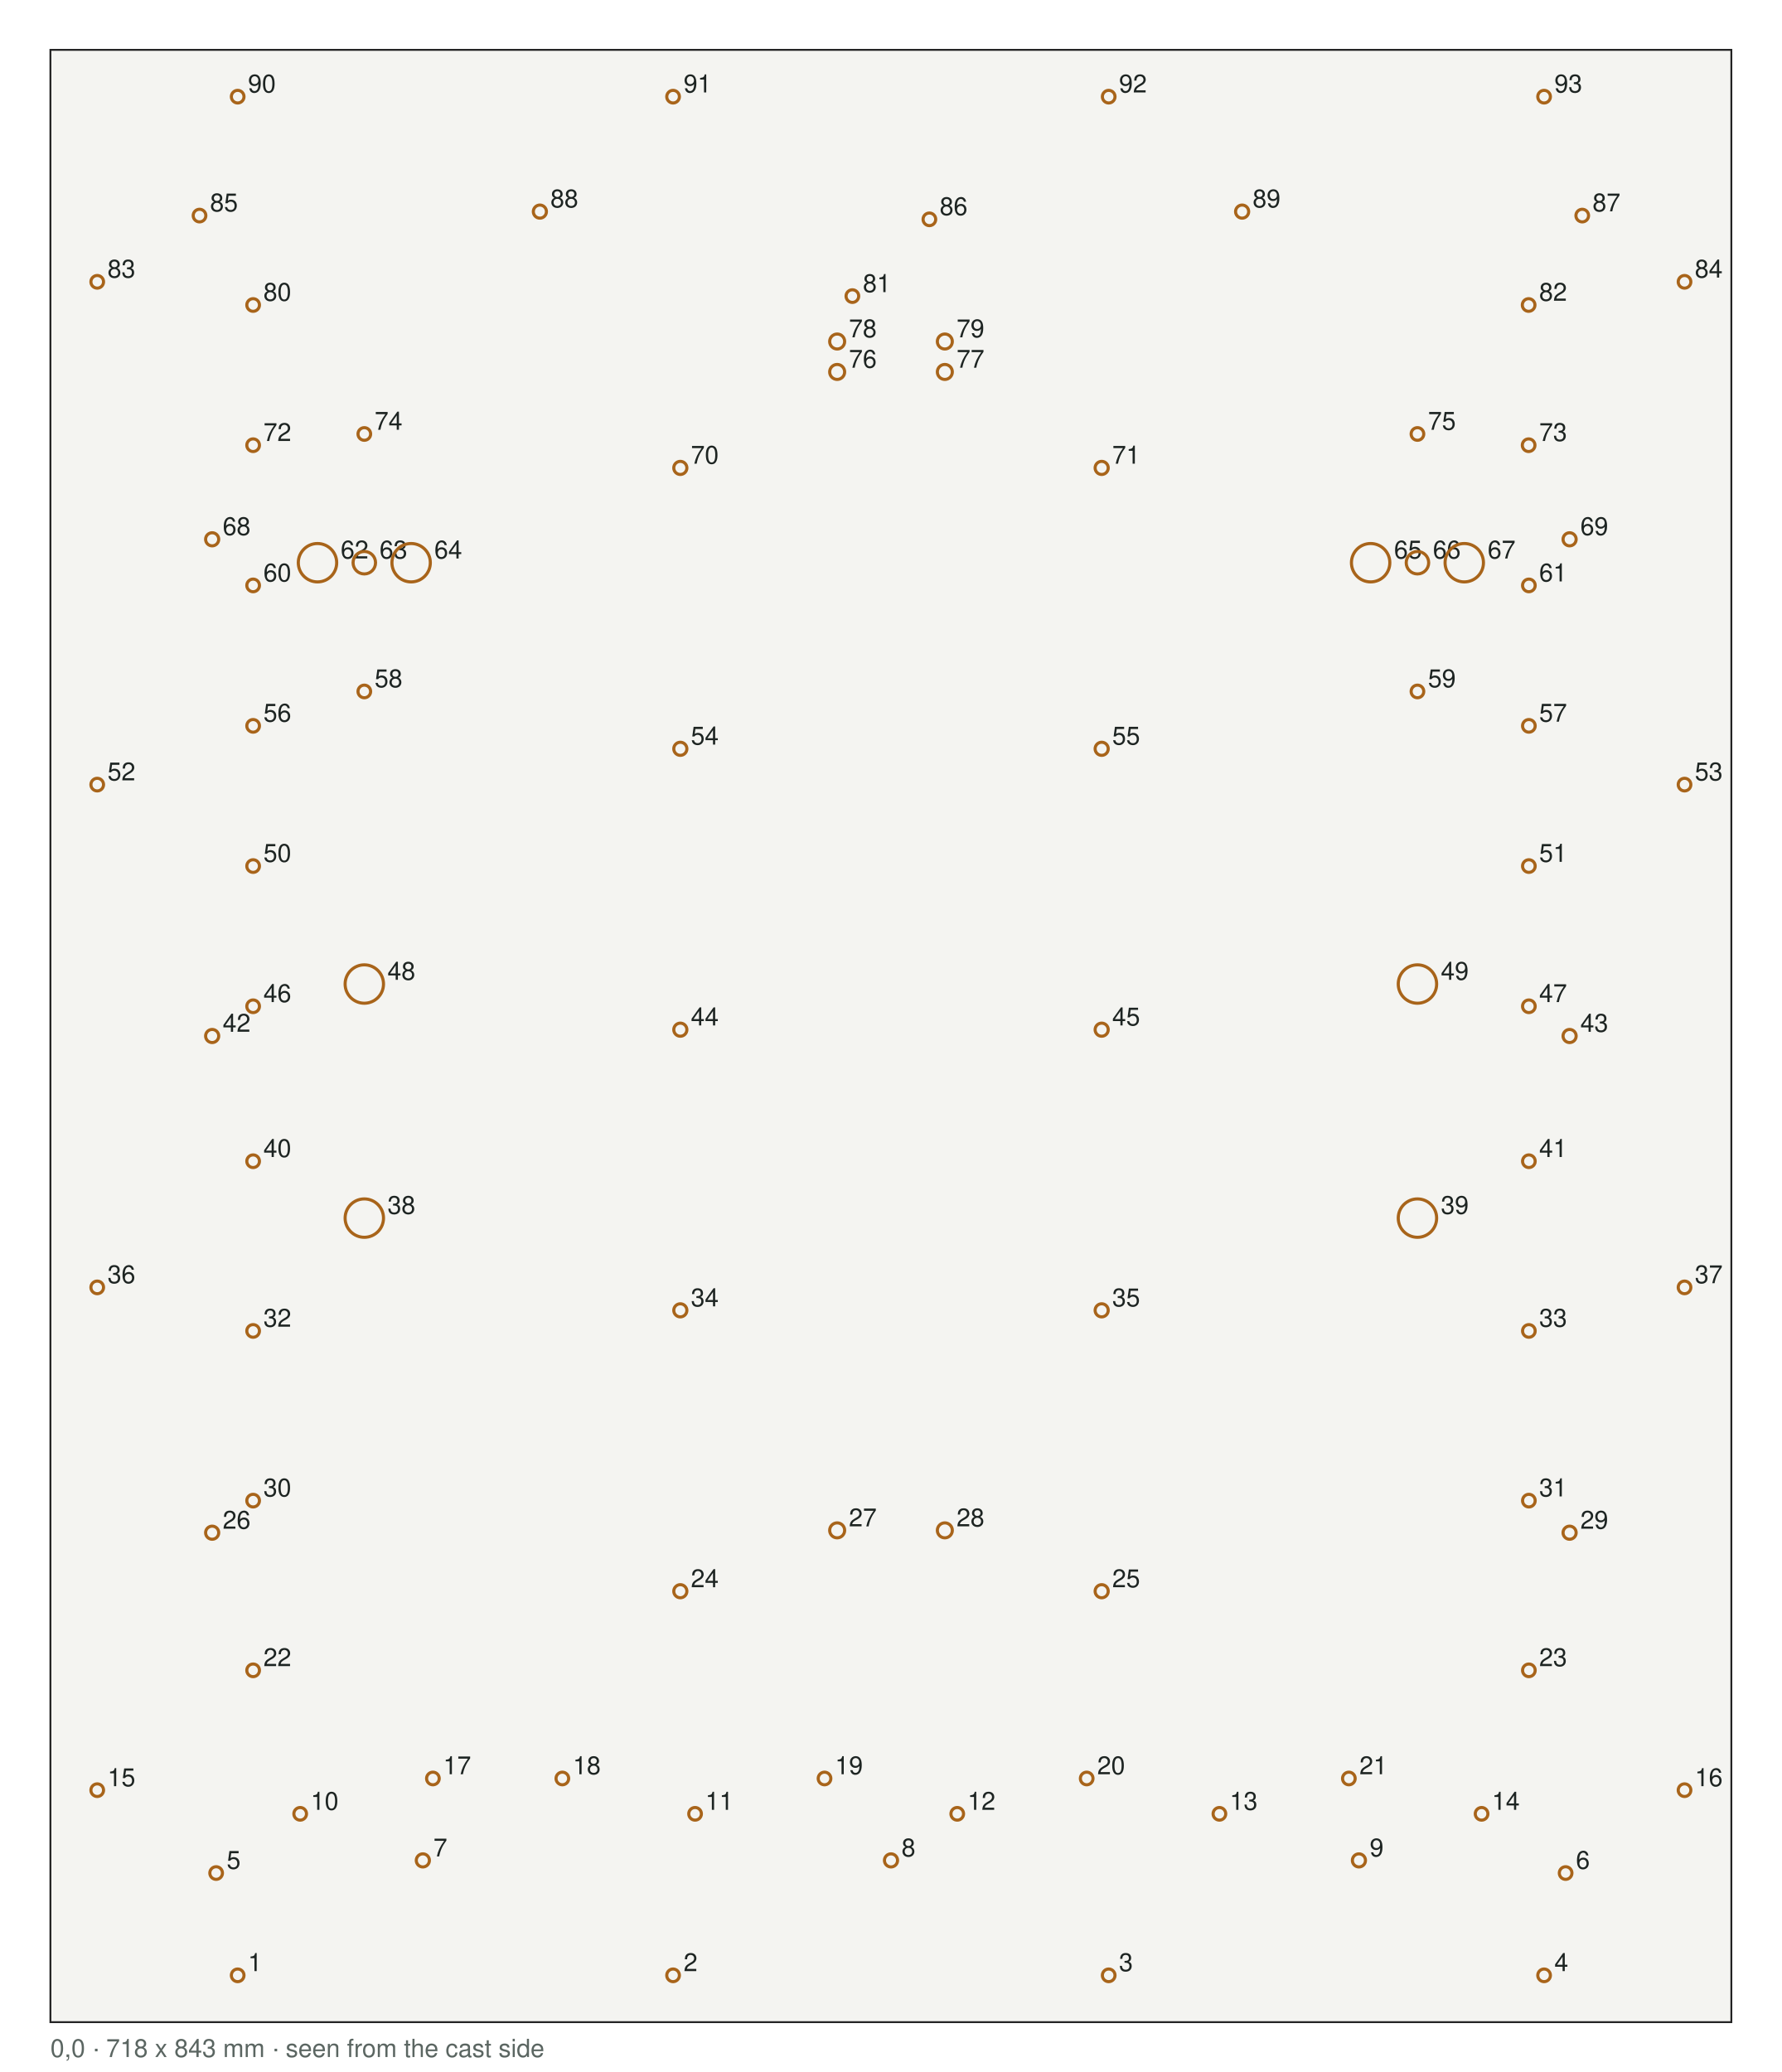
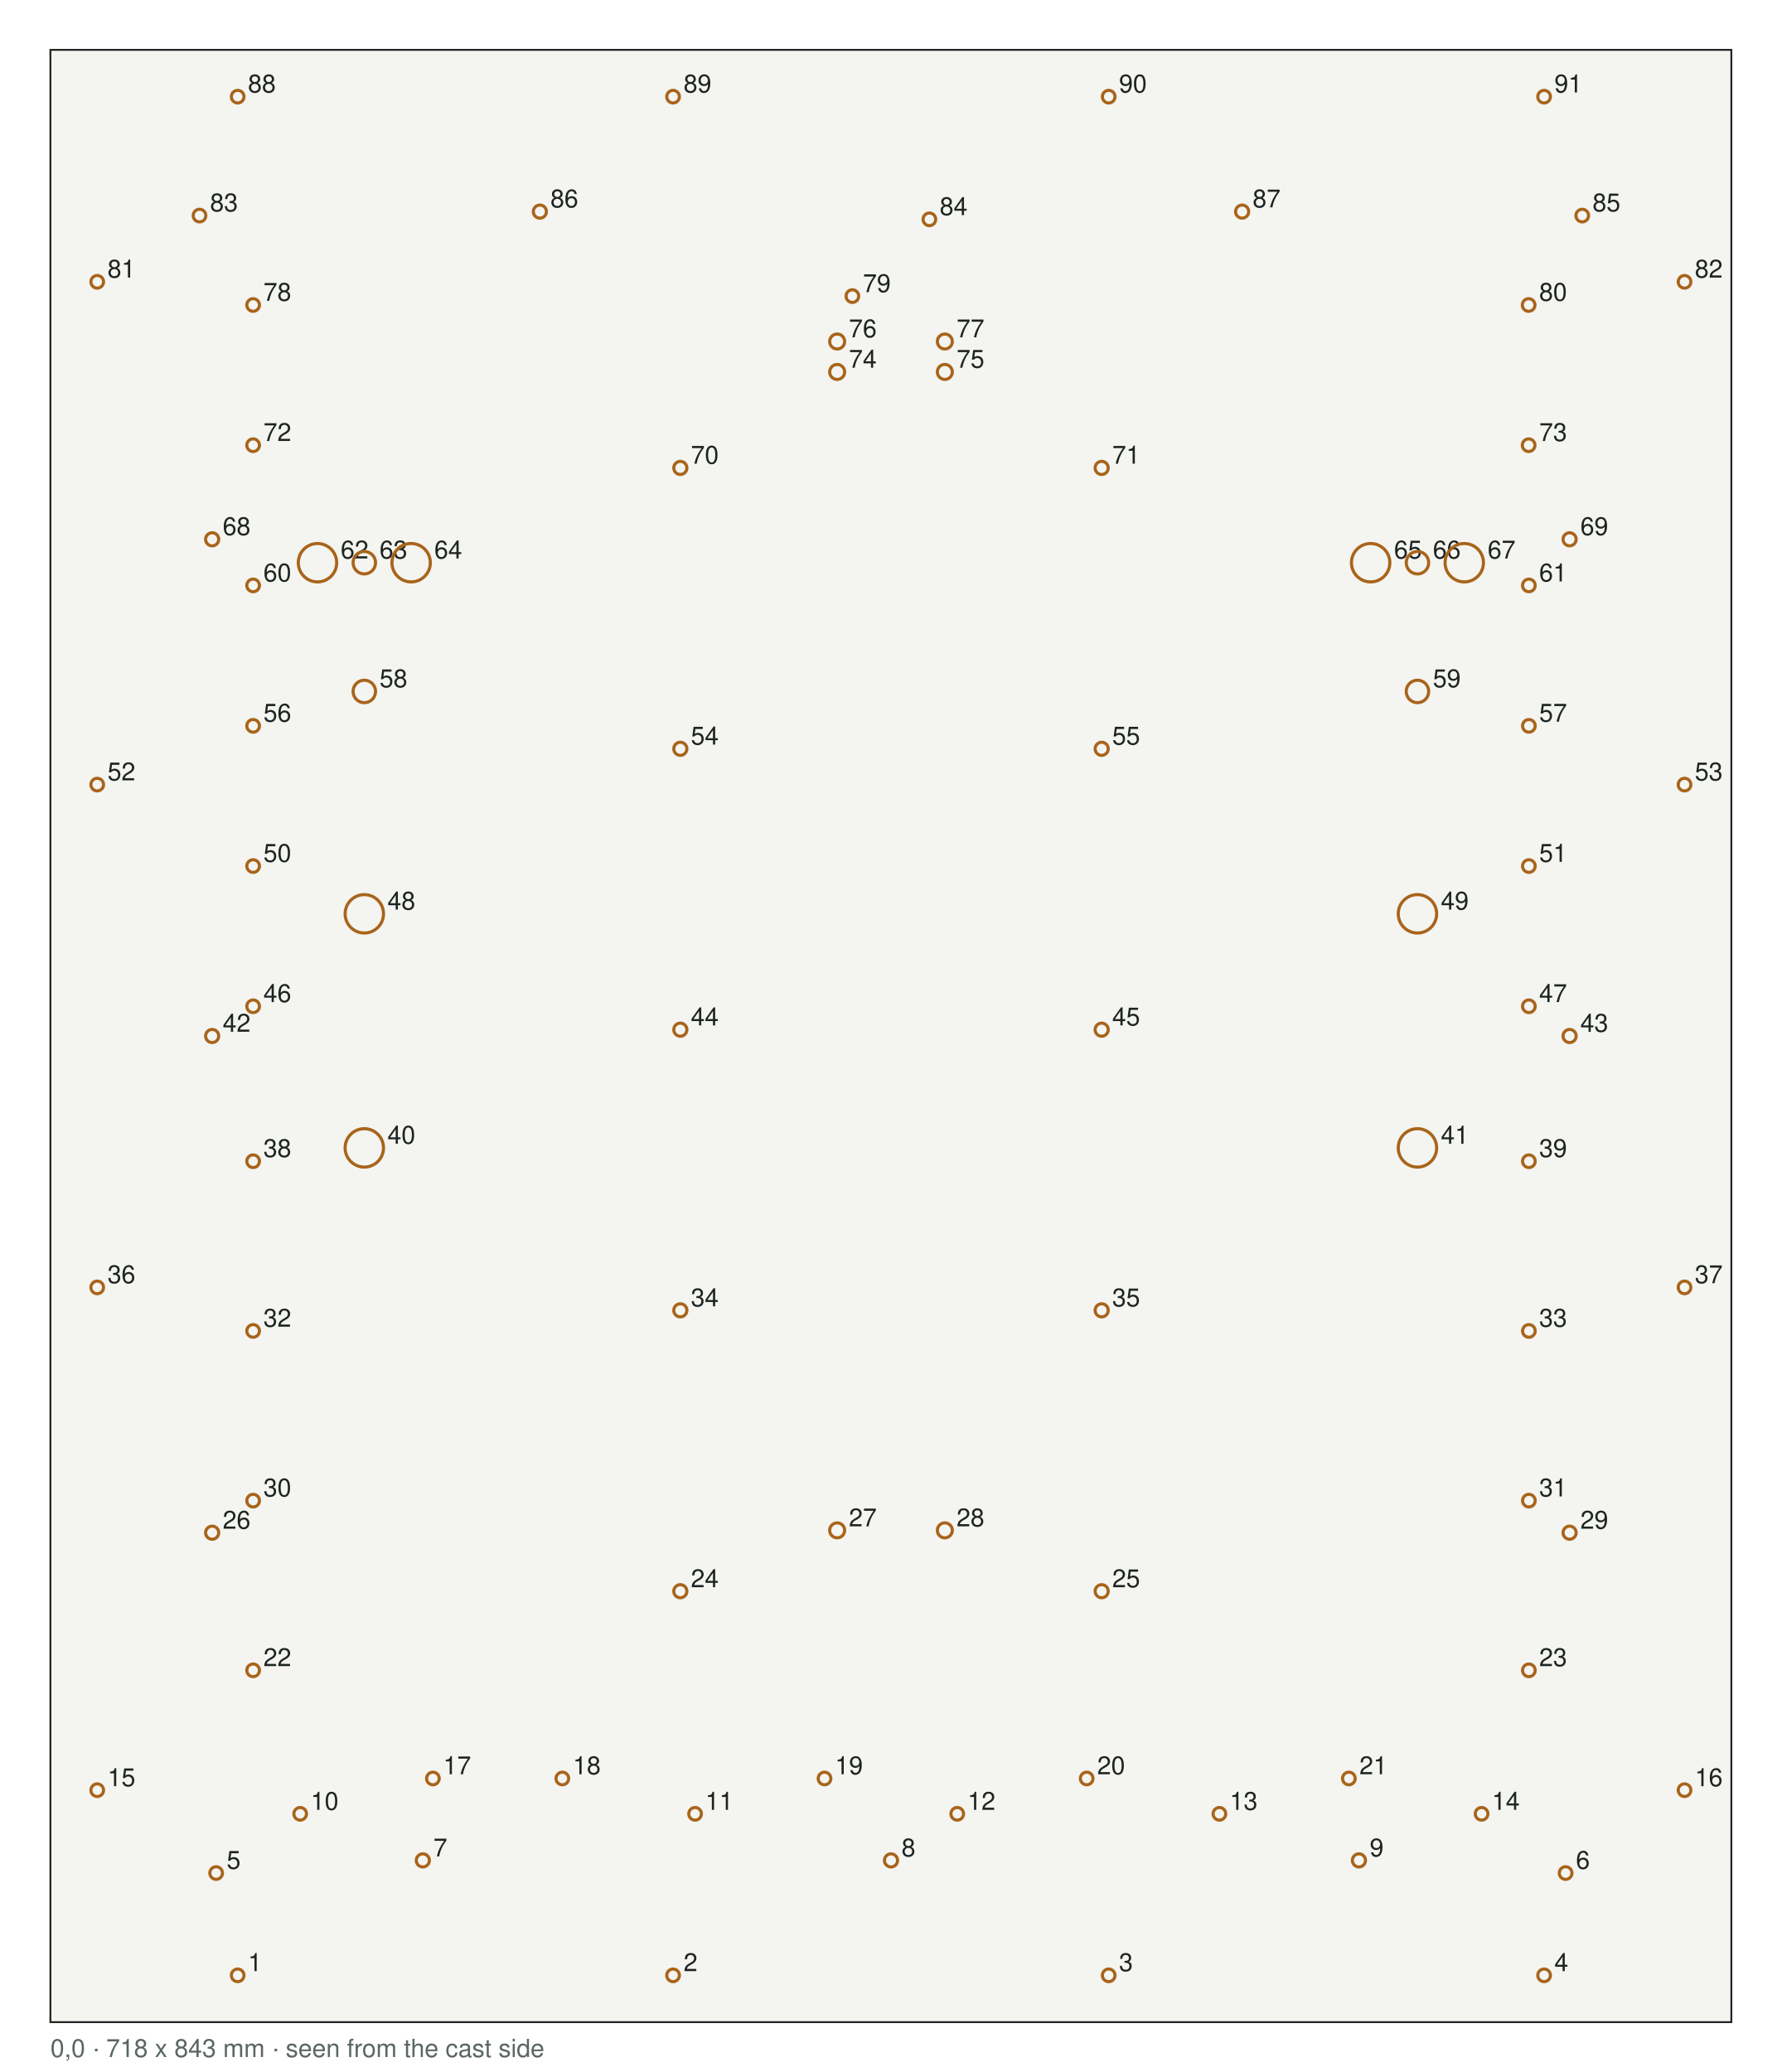
<svg xmlns="http://www.w3.org/2000/svg" viewBox="-21.3 -21.3 760.7 885.2" width="761mm" height="885mm" font-family="Helvetica, Arial, sans-serif">
  <polygon points="0.0,842.6 718.1,842.6 718.1,0.0 0.0,0.0" fill="#f4f4f1" stroke="#222" stroke-width="0.8" />
  <circle cx="80.0" cy="822.6" r="2.7" fill="none" stroke="#a8641a" stroke-width="1.33" />
  <text x="84.4" y="820.8" font-size="10.7" fill="#1d2422">1</text>
  <circle cx="266.0" cy="822.6" r="2.7" fill="none" stroke="#a8641a" stroke-width="1.33" />
  <text x="270.5" y="820.8" font-size="10.7" fill="#1d2422">2</text>
  <circle cx="452.1" cy="822.6" r="2.7" fill="none" stroke="#a8641a" stroke-width="1.33" />
  <text x="456.5" y="820.8" font-size="10.7" fill="#1d2422">3</text>
  <circle cx="638.1" cy="822.6" r="2.7" fill="none" stroke="#a8641a" stroke-width="1.33" />
  <text x="642.5" y="820.8" font-size="10.7" fill="#1d2422">4</text>
  <circle cx="70.8" cy="778.9" r="2.7" fill="none" stroke="#a8641a" stroke-width="1.33" />
  <text x="75.3" y="777.1" font-size="10.7" fill="#1d2422">5</text>
  <circle cx="647.3" cy="778.9" r="2.7" fill="none" stroke="#a8641a" stroke-width="1.33" />
  <text x="651.7" y="777.1" font-size="10.7" fill="#1d2422">6</text>
  <circle cx="159.1" cy="773.5" r="2.8" fill="none" stroke="#a8641a" stroke-width="1.33" />
  <text x="163.6" y="771.8" font-size="10.7" fill="#1d2422">7</text>
  <circle cx="359.1" cy="773.5" r="2.8" fill="none" stroke="#a8641a" stroke-width="1.33" />
  <text x="363.6" y="771.8" font-size="10.7" fill="#1d2422">8</text>
  <circle cx="559.0" cy="773.5" r="2.8" fill="none" stroke="#a8641a" stroke-width="1.33" />
  <text x="563.6" y="771.8" font-size="10.7" fill="#1d2422">9</text>
  <circle cx="106.7" cy="753.6" r="2.7" fill="none" stroke="#a8641a" stroke-width="1.33" />
  <text x="111.2" y="751.9" font-size="10.7" fill="#1d2422">10</text>
  <circle cx="275.4" cy="753.6" r="2.7" fill="none" stroke="#a8641a" stroke-width="1.33" />
  <text x="279.8" y="751.9" font-size="10.7" fill="#1d2422">11</text>
  <circle cx="387.4" cy="753.6" r="2.7" fill="none" stroke="#a8641a" stroke-width="1.33" />
  <text x="391.8" y="751.9" font-size="10.7" fill="#1d2422">12</text>
  <circle cx="499.4" cy="753.6" r="2.7" fill="none" stroke="#a8641a" stroke-width="1.33" />
  <text x="503.8" y="751.9" font-size="10.7" fill="#1d2422">13</text>
  <circle cx="611.4" cy="753.6" r="2.7" fill="none" stroke="#a8641a" stroke-width="1.33" />
  <text x="615.8" y="751.9" font-size="10.7" fill="#1d2422">14</text>
  <circle cx="20.0" cy="743.5" r="2.7" fill="none" stroke="#a8641a" stroke-width="1.33" />
  <text x="24.4" y="741.8" font-size="10.7" fill="#1d2422">15</text>
  <circle cx="698.1" cy="743.5" r="2.7" fill="none" stroke="#a8641a" stroke-width="1.33" />
  <text x="702.5" y="741.8" font-size="10.7" fill="#1d2422">16</text>
  <circle cx="163.4" cy="738.5" r="2.7" fill="none" stroke="#a8641a" stroke-width="1.33" />
  <text x="167.8" y="736.7" font-size="10.7" fill="#1d2422">17</text>
  <circle cx="218.7" cy="738.5" r="2.7" fill="none" stroke="#a8641a" stroke-width="1.33" />
  <text x="223.2" y="736.7" font-size="10.7" fill="#1d2422">18</text>
  <circle cx="330.7" cy="738.5" r="2.7" fill="none" stroke="#a8641a" stroke-width="1.33" />
  <text x="335.2" y="736.7" font-size="10.7" fill="#1d2422">19</text>
  <circle cx="442.7" cy="738.5" r="2.7" fill="none" stroke="#a8641a" stroke-width="1.33" />
  <text x="447.2" y="736.7" font-size="10.7" fill="#1d2422">20</text>
  <circle cx="554.7" cy="738.5" r="2.7" fill="none" stroke="#a8641a" stroke-width="1.33" />
  <text x="559.2" y="736.7" font-size="10.7" fill="#1d2422">21</text>
  <circle cx="86.6" cy="692.3" r="2.7" fill="none" stroke="#a8641a" stroke-width="1.33" />
  <text x="91.0" y="690.5" font-size="10.7" fill="#1d2422">22</text>
  <circle cx="631.6" cy="692.3" r="2.7" fill="none" stroke="#a8641a" stroke-width="1.33" />
  <text x="636.0" y="690.5" font-size="10.7" fill="#1d2422">23</text>
  <circle cx="269.1" cy="658.5" r="2.8" fill="none" stroke="#a8641a" stroke-width="1.33" />
  <text x="273.6" y="656.8" font-size="10.7" fill="#1d2422">24</text>
  <circle cx="449.1" cy="658.5" r="2.8" fill="none" stroke="#a8641a" stroke-width="1.33" />
  <text x="453.6" y="656.8" font-size="10.7" fill="#1d2422">25</text>
  <circle cx="69.1" cy="633.5" r="2.8" fill="none" stroke="#a8641a" stroke-width="1.33" />
  <text x="73.6" y="631.8" font-size="10.7" fill="#1d2422">26</text>
  <circle cx="336.1" cy="632.5" r="3.2" fill="none" stroke="#a8641a" stroke-width="1.33" />
  <text x="341.1" y="630.8" font-size="10.7" fill="#1d2422">27</text>
  <circle cx="382.1" cy="632.5" r="3.2" fill="none" stroke="#a8641a" stroke-width="1.33" />
  <text x="387.1" y="630.8" font-size="10.7" fill="#1d2422">28</text>
  <circle cx="649.0" cy="633.5" r="2.8" fill="none" stroke="#a8641a" stroke-width="1.33" />
  <text x="653.6" y="631.8" font-size="10.7" fill="#1d2422">29</text>
  <circle cx="86.6" cy="619.8" r="2.7" fill="none" stroke="#a8641a" stroke-width="1.33" />
  <text x="91.0" y="618.0" font-size="10.7" fill="#1d2422">30</text>
  <circle cx="631.6" cy="619.8" r="2.7" fill="none" stroke="#a8641a" stroke-width="1.33" />
  <text x="636.0" y="618.0" font-size="10.7" fill="#1d2422">31</text>
  <circle cx="86.6" cy="547.3" r="2.7" fill="none" stroke="#a8641a" stroke-width="1.33" />
  <text x="91.0" y="545.5" font-size="10.7" fill="#1d2422">32</text>
  <circle cx="631.6" cy="547.3" r="2.7" fill="none" stroke="#a8641a" stroke-width="1.33" />
  <text x="636.0" y="545.5" font-size="10.7" fill="#1d2422">33</text>
  <circle cx="269.1" cy="538.5" r="2.8" fill="none" stroke="#a8641a" stroke-width="1.33" />
  <text x="273.6" y="536.8" font-size="10.7" fill="#1d2422">34</text>
  <circle cx="449.1" cy="538.5" r="2.8" fill="none" stroke="#a8641a" stroke-width="1.33" />
  <text x="453.6" y="536.8" font-size="10.7" fill="#1d2422">35</text>
  <circle cx="20.0" cy="528.7" r="2.7" fill="none" stroke="#a8641a" stroke-width="1.33" />
  <text x="24.4" y="526.9" font-size="10.7" fill="#1d2422">36</text>
  <circle cx="698.1" cy="528.7" r="2.7" fill="none" stroke="#a8641a" stroke-width="1.33" />
  <text x="702.5" y="526.9" font-size="10.7" fill="#1d2422">37</text>
-   <circle cx="134.1" cy="499.1" r="8.2" fill="none" stroke="#a8641a" stroke-width="1.33" />
-   <text x="144.0" y="497.3" font-size="10.7" fill="#1d2422">38</text>
-   <circle cx="584.0" cy="499.1" r="8.2" fill="none" stroke="#a8641a" stroke-width="1.33" />
-   <text x="594.0" y="497.3" font-size="10.7" fill="#1d2422">39</text>
  <circle cx="86.6" cy="474.8" r="2.7" fill="none" stroke="#a8641a" stroke-width="1.33" />
-   <text x="91.0" y="473.0" font-size="10.7" fill="#1d2422">40</text>
+   <text x="91.0" y="473.0" font-size="10.7" fill="#1d2422">38</text>
  <circle cx="631.6" cy="474.8" r="2.7" fill="none" stroke="#a8641a" stroke-width="1.33" />
-   <text x="636.0" y="473.0" font-size="10.7" fill="#1d2422">41</text>
+   <text x="636.0" y="473.0" font-size="10.7" fill="#1d2422">39</text>
+   <circle cx="134.1" cy="469.1" r="8.2" fill="none" stroke="#a8641a" stroke-width="1.33" />
+   <text x="144.0" y="467.3" font-size="10.7" fill="#1d2422">40</text>
+   <circle cx="584.0" cy="469.1" r="8.2" fill="none" stroke="#a8641a" stroke-width="1.33" />
+   <text x="594.0" y="467.3" font-size="10.7" fill="#1d2422">41</text>
  <circle cx="69.1" cy="421.3" r="2.8" fill="none" stroke="#a8641a" stroke-width="1.33" />
  <text x="73.6" y="419.5" font-size="10.7" fill="#1d2422">42</text>
  <circle cx="649.0" cy="421.3" r="2.8" fill="none" stroke="#a8641a" stroke-width="1.33" />
  <text x="653.6" y="419.5" font-size="10.7" fill="#1d2422">43</text>
  <circle cx="269.1" cy="418.6" r="2.8" fill="none" stroke="#a8641a" stroke-width="1.33" />
  <text x="273.6" y="416.8" font-size="10.7" fill="#1d2422">44</text>
  <circle cx="449.1" cy="418.6" r="2.8" fill="none" stroke="#a8641a" stroke-width="1.33" />
  <text x="453.6" y="416.8" font-size="10.7" fill="#1d2422">45</text>
  <circle cx="86.6" cy="408.6" r="2.7" fill="none" stroke="#a8641a" stroke-width="1.33" />
  <text x="91.0" y="406.8" font-size="10.7" fill="#1d2422">46</text>
  <circle cx="631.6" cy="408.6" r="2.7" fill="none" stroke="#a8641a" stroke-width="1.33" />
  <text x="636.0" y="406.8" font-size="10.7" fill="#1d2422">47</text>
-   <circle cx="134.1" cy="399.1" r="8.2" fill="none" stroke="#a8641a" stroke-width="1.33" />
-   <text x="144.0" y="397.3" font-size="10.7" fill="#1d2422">48</text>
-   <circle cx="584.0" cy="399.1" r="8.2" fill="none" stroke="#a8641a" stroke-width="1.33" />
-   <text x="594.0" y="397.3" font-size="10.7" fill="#1d2422">49</text>
+   <circle cx="134.1" cy="369.1" r="8.2" fill="none" stroke="#a8641a" stroke-width="1.33" />
+   <text x="144.0" y="367.3" font-size="10.7" fill="#1d2422">48</text>
+   <circle cx="584.0" cy="369.1" r="8.2" fill="none" stroke="#a8641a" stroke-width="1.33" />
+   <text x="594.0" y="367.3" font-size="10.7" fill="#1d2422">49</text>
  <circle cx="86.6" cy="348.7" r="2.7" fill="none" stroke="#a8641a" stroke-width="1.33" />
  <text x="91.0" y="346.9" font-size="10.7" fill="#1d2422">50</text>
  <circle cx="631.6" cy="348.7" r="2.7" fill="none" stroke="#a8641a" stroke-width="1.33" />
  <text x="636.0" y="346.9" font-size="10.7" fill="#1d2422">51</text>
  <circle cx="20.0" cy="313.9" r="2.7" fill="none" stroke="#a8641a" stroke-width="1.33" />
  <text x="24.4" y="312.1" font-size="10.7" fill="#1d2422">52</text>
  <circle cx="698.1" cy="313.9" r="2.7" fill="none" stroke="#a8641a" stroke-width="1.33" />
  <text x="702.5" y="312.1" font-size="10.7" fill="#1d2422">53</text>
  <circle cx="269.1" cy="298.6" r="2.8" fill="none" stroke="#a8641a" stroke-width="1.33" />
  <text x="273.6" y="296.8" font-size="10.7" fill="#1d2422">54</text>
  <circle cx="449.1" cy="298.6" r="2.8" fill="none" stroke="#a8641a" stroke-width="1.33" />
  <text x="453.6" y="296.8" font-size="10.7" fill="#1d2422">55</text>
  <circle cx="86.6" cy="288.8" r="2.7" fill="none" stroke="#a8641a" stroke-width="1.33" />
  <text x="91.0" y="287.0" font-size="10.7" fill="#1d2422">56</text>
  <circle cx="631.6" cy="288.8" r="2.7" fill="none" stroke="#a8641a" stroke-width="1.33" />
  <text x="636.0" y="287.0" font-size="10.7" fill="#1d2422">57</text>
-   <circle cx="134.1" cy="274.1" r="2.7" fill="none" stroke="#a8641a" stroke-width="1.33" />
-   <text x="138.5" y="272.3" font-size="10.7" fill="#1d2422">58</text>
-   <circle cx="584.0" cy="274.1" r="2.7" fill="none" stroke="#a8641a" stroke-width="1.33" />
-   <text x="588.5" y="272.3" font-size="10.7" fill="#1d2422">59</text>
+   <circle cx="134.1" cy="274.1" r="4.8" fill="none" stroke="#a8641a" stroke-width="1.33" />
+   <text x="140.6" y="272.3" font-size="10.7" fill="#1d2422">58</text>
+   <circle cx="584.0" cy="274.1" r="4.8" fill="none" stroke="#a8641a" stroke-width="1.33" />
+   <text x="590.6" y="272.3" font-size="10.7" fill="#1d2422">59</text>
  <circle cx="86.6" cy="228.8" r="2.7" fill="none" stroke="#a8641a" stroke-width="1.33" />
  <text x="91.0" y="227.1" font-size="10.7" fill="#1d2422">60</text>
  <circle cx="631.6" cy="228.8" r="2.7" fill="none" stroke="#a8641a" stroke-width="1.33" />
  <text x="636.0" y="227.1" font-size="10.7" fill="#1d2422">61</text>
  <circle cx="114.1" cy="219.1" r="8.2" fill="none" stroke="#a8641a" stroke-width="1.33" />
  <text x="124.0" y="217.3" font-size="10.7" fill="#1d2422">62</text>
  <circle cx="134.1" cy="219.1" r="4.8" fill="none" stroke="#a8641a" stroke-width="1.33" />
  <text x="140.6" y="217.3" font-size="10.7" fill="#1d2422">63</text>
  <circle cx="154.1" cy="219.1" r="8.2" fill="none" stroke="#a8641a" stroke-width="1.33" />
  <text x="164.0" y="217.3" font-size="10.7" fill="#1d2422">64</text>
  <circle cx="564.0" cy="219.1" r="8.2" fill="none" stroke="#a8641a" stroke-width="1.33" />
  <text x="574.0" y="217.3" font-size="10.7" fill="#1d2422">65</text>
  <circle cx="584.0" cy="219.1" r="4.8" fill="none" stroke="#a8641a" stroke-width="1.33" />
  <text x="590.6" y="217.3" font-size="10.7" fill="#1d2422">66</text>
  <circle cx="604.0" cy="219.1" r="8.2" fill="none" stroke="#a8641a" stroke-width="1.33" />
  <text x="614.0" y="217.3" font-size="10.7" fill="#1d2422">67</text>
  <circle cx="69.1" cy="209.1" r="2.8" fill="none" stroke="#a8641a" stroke-width="1.33" />
  <text x="73.6" y="207.3" font-size="10.7" fill="#1d2422">68</text>
  <circle cx="649.0" cy="209.1" r="2.8" fill="none" stroke="#a8641a" stroke-width="1.33" />
  <text x="653.6" y="207.3" font-size="10.7" fill="#1d2422">69</text>
  <circle cx="269.1" cy="178.6" r="2.8" fill="none" stroke="#a8641a" stroke-width="1.33" />
  <text x="273.6" y="176.8" font-size="10.7" fill="#1d2422">70</text>
  <circle cx="449.1" cy="178.6" r="2.8" fill="none" stroke="#a8641a" stroke-width="1.33" />
  <text x="453.6" y="176.8" font-size="10.7" fill="#1d2422">71</text>
  <circle cx="86.6" cy="168.9" r="2.7" fill="none" stroke="#a8641a" stroke-width="1.33" />
  <text x="91.0" y="167.1" font-size="10.7" fill="#1d2422">72</text>
  <circle cx="631.5" cy="168.9" r="2.7" fill="none" stroke="#a8641a" stroke-width="1.33" />
  <text x="636.0" y="167.1" font-size="10.7" fill="#1d2422">73</text>
-   <circle cx="134.1" cy="164.1" r="2.7" fill="none" stroke="#a8641a" stroke-width="1.33" />
-   <text x="138.5" y="162.3" font-size="10.7" fill="#1d2422">74</text>
-   <circle cx="584.0" cy="164.1" r="2.7" fill="none" stroke="#a8641a" stroke-width="1.33" />
-   <text x="588.5" y="162.3" font-size="10.7" fill="#1d2422">75</text>
  <circle cx="336.1" cy="137.6" r="3.2" fill="none" stroke="#a8641a" stroke-width="1.33" />
-   <text x="341.1" y="135.8" font-size="10.7" fill="#1d2422">76</text>
+   <text x="341.1" y="135.8" font-size="10.7" fill="#1d2422">74</text>
  <circle cx="382.1" cy="137.6" r="3.2" fill="none" stroke="#a8641a" stroke-width="1.33" />
-   <text x="387.1" y="135.8" font-size="10.7" fill="#1d2422">77</text>
+   <text x="387.1" y="135.8" font-size="10.7" fill="#1d2422">75</text>
  <circle cx="336.1" cy="124.6" r="3.2" fill="none" stroke="#a8641a" stroke-width="1.33" />
-   <text x="341.1" y="122.8" font-size="10.7" fill="#1d2422">78</text>
+   <text x="341.1" y="122.8" font-size="10.7" fill="#1d2422">76</text>
  <circle cx="382.1" cy="124.6" r="3.2" fill="none" stroke="#a8641a" stroke-width="1.33" />
-   <text x="387.1" y="122.8" font-size="10.7" fill="#1d2422">79</text>
+   <text x="387.1" y="122.8" font-size="10.7" fill="#1d2422">77</text>
  <circle cx="86.6" cy="109.0" r="2.7" fill="none" stroke="#a8641a" stroke-width="1.33" />
-   <text x="91.0" y="107.2" font-size="10.7" fill="#1d2422">80</text>
+   <text x="91.0" y="107.2" font-size="10.7" fill="#1d2422">78</text>
  <circle cx="342.6" cy="105.2" r="2.7" fill="none" stroke="#a8641a" stroke-width="1.33" />
-   <text x="347.1" y="103.5" font-size="10.7" fill="#1d2422">81</text>
+   <text x="347.1" y="103.5" font-size="10.7" fill="#1d2422">79</text>
  <circle cx="631.5" cy="109.0" r="2.7" fill="none" stroke="#a8641a" stroke-width="1.33" />
-   <text x="636.0" y="107.2" font-size="10.7" fill="#1d2422">82</text>
+   <text x="636.0" y="107.2" font-size="10.7" fill="#1d2422">80</text>
  <circle cx="20.0" cy="99.1" r="2.7" fill="none" stroke="#a8641a" stroke-width="1.33" />
-   <text x="24.4" y="97.3" font-size="10.7" fill="#1d2422">83</text>
+   <text x="24.4" y="97.3" font-size="10.7" fill="#1d2422">81</text>
  <circle cx="698.1" cy="99.1" r="2.7" fill="none" stroke="#a8641a" stroke-width="1.33" />
-   <text x="702.5" y="97.3" font-size="10.7" fill="#1d2422">84</text>
+   <text x="702.5" y="97.3" font-size="10.7" fill="#1d2422">82</text>
  <circle cx="63.7" cy="70.8" r="2.7" fill="none" stroke="#a8641a" stroke-width="1.33" />
-   <text x="68.2" y="69.0" font-size="10.7" fill="#1d2422">85</text>
+   <text x="68.2" y="69.0" font-size="10.7" fill="#1d2422">83</text>
  <circle cx="375.5" cy="72.4" r="2.7" fill="none" stroke="#a8641a" stroke-width="1.33" />
-   <text x="379.9" y="70.6" font-size="10.7" fill="#1d2422">86</text>
+   <text x="379.9" y="70.6" font-size="10.7" fill="#1d2422">84</text>
  <circle cx="654.4" cy="70.8" r="2.7" fill="none" stroke="#a8641a" stroke-width="1.33" />
-   <text x="658.8" y="69.0" font-size="10.7" fill="#1d2422">87</text>
+   <text x="658.8" y="69.0" font-size="10.7" fill="#1d2422">85</text>
  <circle cx="209.1" cy="69.1" r="2.8" fill="none" stroke="#a8641a" stroke-width="1.33" />
-   <text x="213.6" y="67.3" font-size="10.7" fill="#1d2422">88</text>
+   <text x="213.6" y="67.3" font-size="10.7" fill="#1d2422">86</text>
  <circle cx="509.1" cy="69.1" r="2.8" fill="none" stroke="#a8641a" stroke-width="1.33" />
-   <text x="513.6" y="67.3" font-size="10.7" fill="#1d2422">89</text>
+   <text x="513.6" y="67.3" font-size="10.7" fill="#1d2422">87</text>
  <circle cx="80.0" cy="20.0" r="2.7" fill="none" stroke="#a8641a" stroke-width="1.33" />
-   <text x="84.4" y="18.2" font-size="10.7" fill="#1d2422">90</text>
+   <text x="84.4" y="18.2" font-size="10.7" fill="#1d2422">88</text>
  <circle cx="266.0" cy="20.0" r="2.7" fill="none" stroke="#a8641a" stroke-width="1.33" />
-   <text x="270.5" y="18.2" font-size="10.7" fill="#1d2422">91</text>
+   <text x="270.5" y="18.2" font-size="10.7" fill="#1d2422">89</text>
  <circle cx="452.1" cy="20.0" r="2.7" fill="none" stroke="#a8641a" stroke-width="1.33" />
-   <text x="456.5" y="18.2" font-size="10.7" fill="#1d2422">92</text>
+   <text x="456.5" y="18.2" font-size="10.7" fill="#1d2422">90</text>
  <circle cx="638.1" cy="20.0" r="2.7" fill="none" stroke="#a8641a" stroke-width="1.33" />
-   <text x="642.5" y="18.2" font-size="10.7" fill="#1d2422">93</text>
+   <text x="642.5" y="18.2" font-size="10.7" fill="#1d2422">91</text>
  <text x="0" y="857.5" font-size="10.7" fill="#5b6662">0,0 · 718 x 843 mm · seen from the cast side</text>
</svg>
